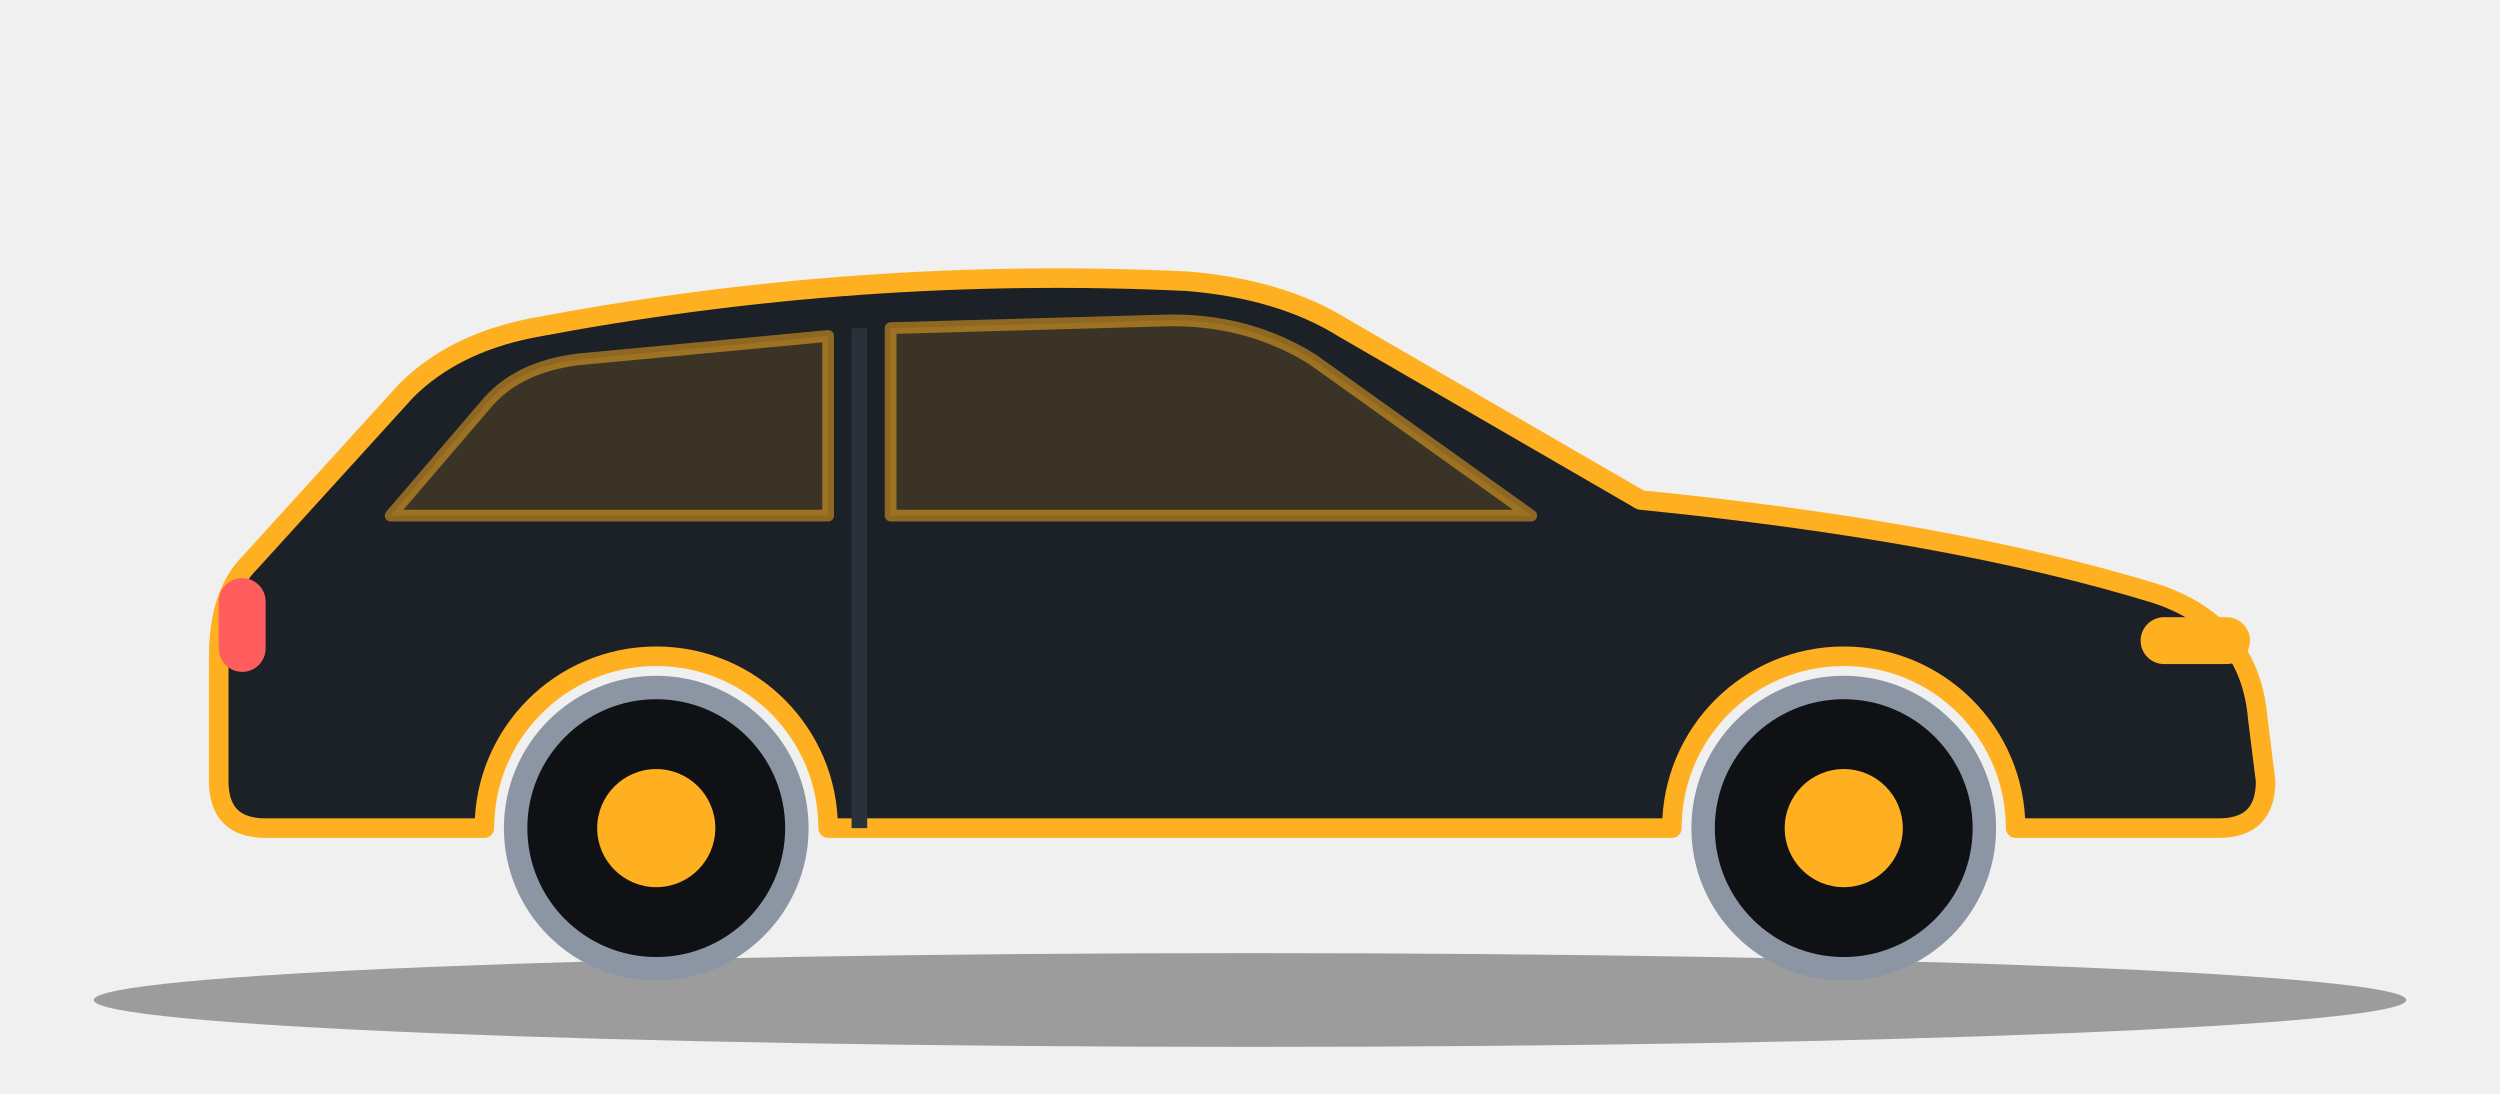
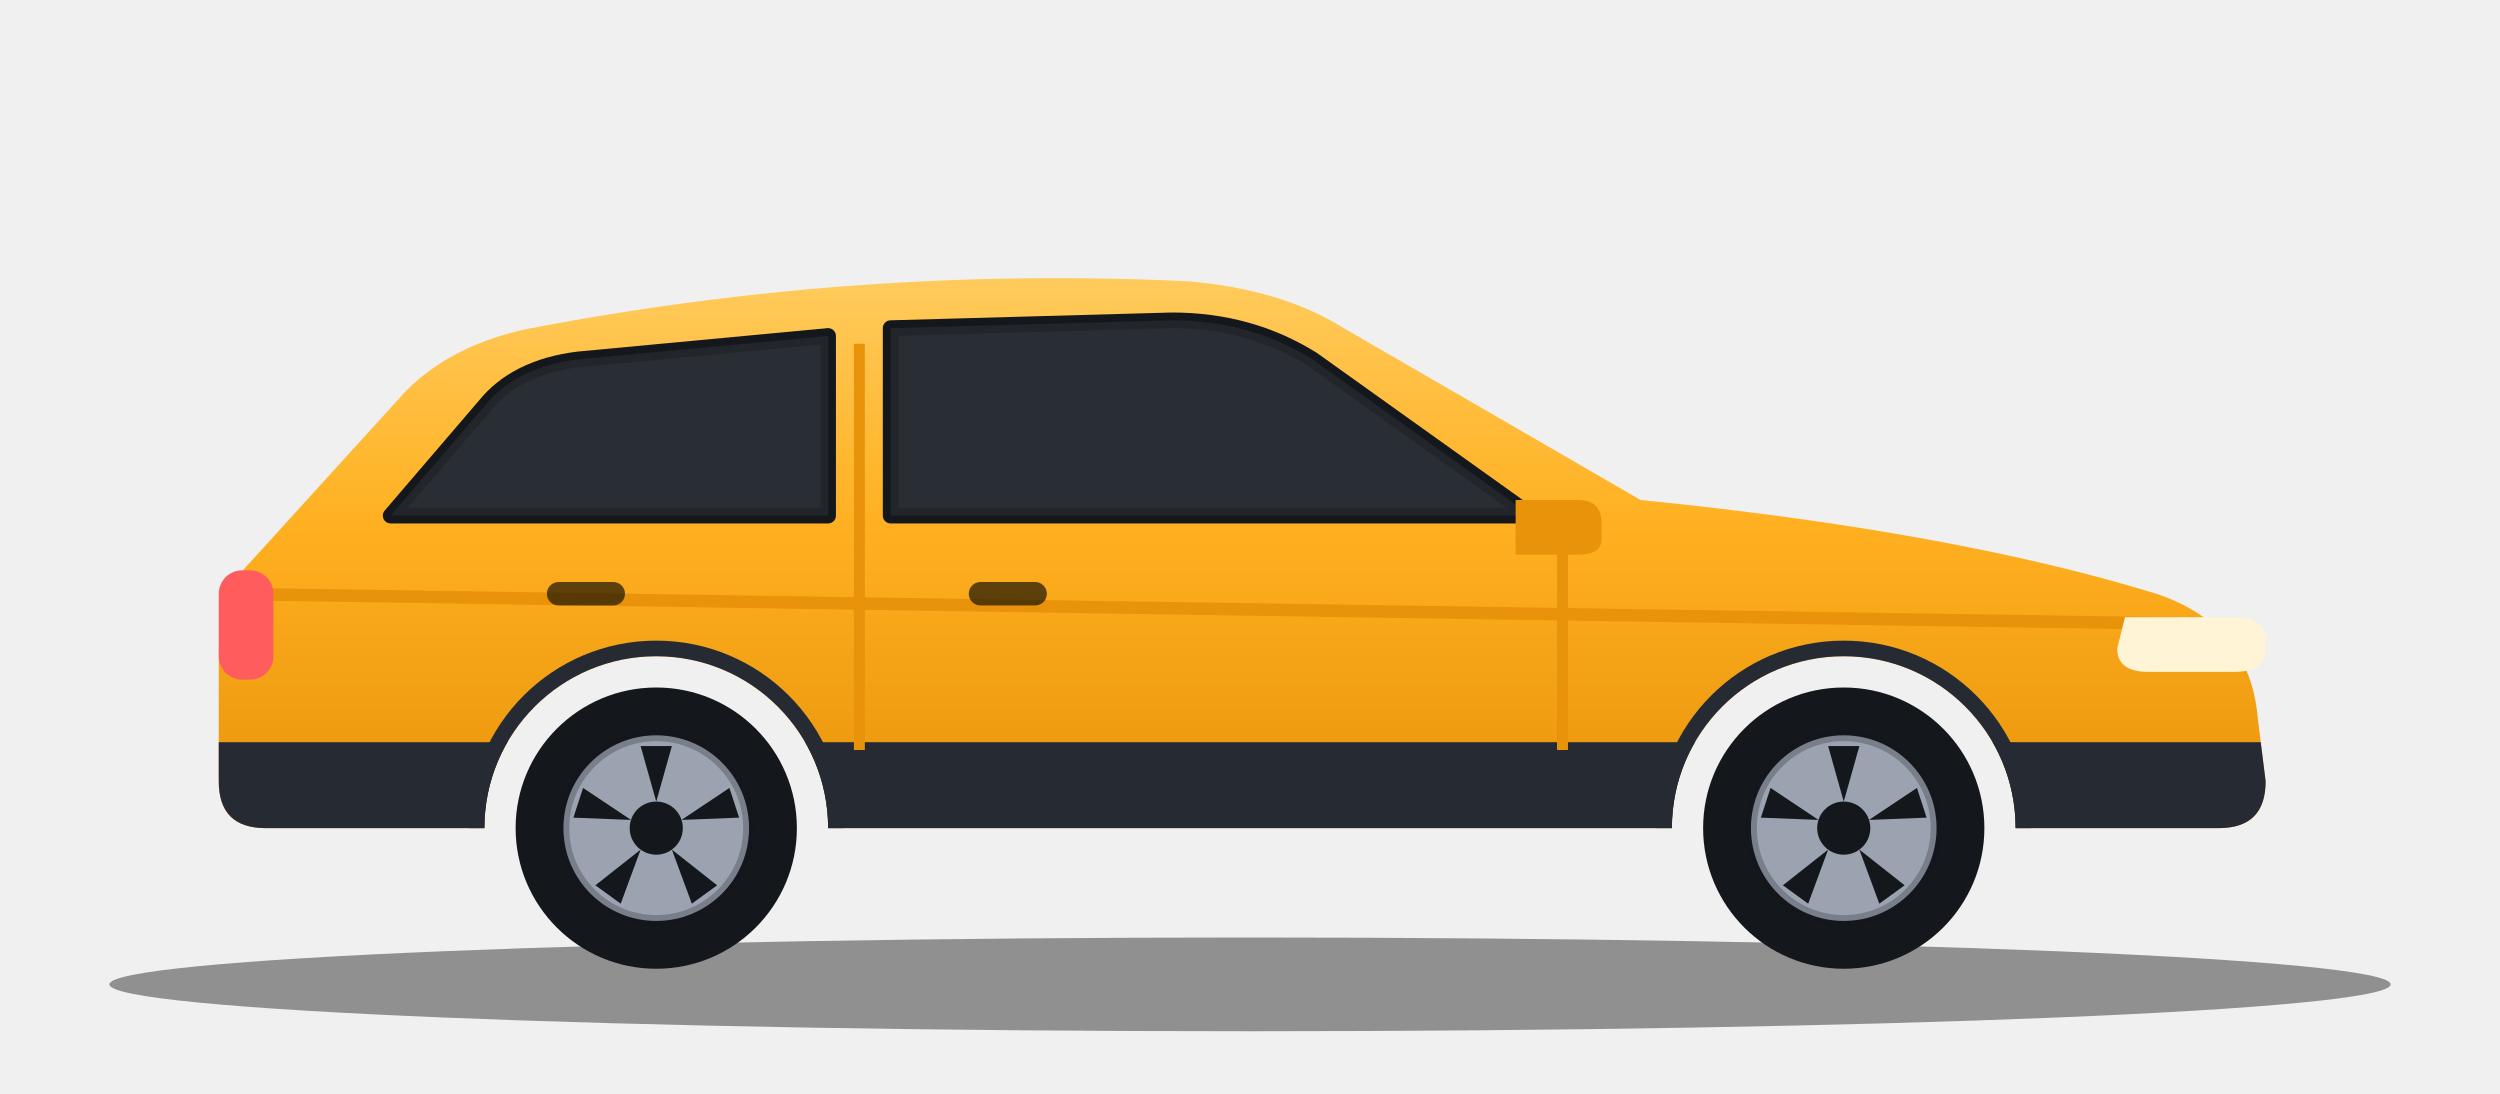
<svg xmlns="http://www.w3.org/2000/svg" viewBox="0 0 320 140" fill="none">
-   <ellipse cx="160" cy="128" rx="148" ry="6" fill="#000" opacity=".35" />
-   <path d="M34 106Q28 106 28 100L28 84Q28 76 32 72L52 50Q58 44 68 42Q110 34 152 36Q164 37 172 42L210 64Q250 68 276 76Q288 80 289 92L290 100Q290 106 284 106L258 106A22 22 0 0 0 214 106L106 106A22 22 0 0 0 62 106Z" fill="#1c2027" stroke="#ffb020" stroke-width="2.5" stroke-linejoin="round" />
-   <path d="M50 66L62 52Q66 47 74 46L106 43L106 66Z" fill="#ffb020" fill-opacity=".14" stroke="#ffb020" stroke-opacity=".5" stroke-width="1.5" stroke-linejoin="round" />
-   <path d="M114 42L150 41Q160 41 168 46L196 66L114 66Z" fill="#ffb020" fill-opacity=".14" stroke="#ffb020" stroke-opacity=".5" stroke-width="1.5" stroke-linejoin="round" />
-   <path d="M110 42v64" stroke="#2b313a" stroke-width="2" />
-   <rect x="274" y="79" width="14" height="6" rx="3" fill="#ffb020" />
-   <rect x="28" y="74" width="6" height="12" rx="3" fill="#ff5d5d" />
-   <circle cx="84" cy="106" r="18" fill="#0f1114" stroke="#8b95a3" stroke-width="3" />
-   <circle cx="84" cy="106" r="7.56" fill="#ffb020" />
-   <circle cx="236" cy="106" r="18" fill="#0f1114" stroke="#8b95a3" stroke-width="3" />
-   <circle cx="236" cy="106" r="7.56" fill="#ffb020" />
+   <ellipse cx="160" cy="126" rx="146" ry="6" fill="#000" opacity=".4" />
+   <defs>
+     <linearGradient id="c-paint" x1="0" y1="0" x2="0" y2="1">
+       <stop offset="0" stop-color="#ffcb5c" />
+       <stop offset=".45" stop-color="#ffb020" />
+       <stop offset="1" stop-color="#e8930a" />
+     </linearGradient>
+     <clipPath id="c-clip">
+       <path d="M34 106Q28 106 28 100L28 84Q28 76 32 72L52 50Q58 44 68 42Q110 34 152 36Q164 37 172 42L210 64Q250 68 276 76Q288 80 289 92L290 100Q290 106 284 106L258 106A22 22 0 0 0 214 106L106 106A22 22 0 0 0 62 106Z" />
+     </clipPath>
+   </defs>
+   <path d="M34 106Q28 106 28 100L28 84Q28 76 32 72L52 50Q58 44 68 42Q110 34 152 36Q164 37 172 42L210 64Q250 68 276 76Q288 80 289 92L290 100Q290 106 284 106L258 106A22 22 0 0 0 214 106L106 106A22 22 0 0 0 62 106Z" fill="url(#c-paint)" />
+   <g clip-path="url(#c-clip)">
+     <rect x="0" y="95" width="320" height="20" fill="#262b33" />
+     <circle cx="84" cy="106" r="24" fill="#262b33" />
+     <circle cx="236" cy="106" r="24" fill="#262b33" />
+     <path d="M28 76L290 80" stroke="#e8930a" stroke-width="1.6" />
+     <path d="M110 44v52" stroke="#e8930a" stroke-width="1.4" />
+     <path d="M200 66v30" stroke="#e8930a" stroke-width="1.4" />
+   </g>
+   <path d="M50 66L62 52Q66 47 74 46L106 43L106 66Z" fill="#1c2027" stroke="#14171c" stroke-width="2" stroke-linejoin="round" />
+   <path d="M114 42L150 41Q160 41 168 46L196 66L114 66Z" fill="#1c2027" stroke="#14171c" stroke-width="2" stroke-linejoin="round" />
+   <path d="M50 66L62 52Q66 47 74 46L106 43L106 66Z" fill="#fff" fill-opacity=".06" />
+   <path d="M114 42L150 41Q160 41 168 46L196 66L114 66Z" fill="#fff" fill-opacity=".06" />
+   <rect x="70" y="74.5" width="10" height="3" rx="1.5" fill="#1a1203" opacity=".7" />
+   <rect x="124" y="74.5" width="10" height="3" rx="1.5" fill="#1a1203" opacity=".7" />
+   <path d="M194 64h8q3 0 3 3v2q0 2-3 2h-8z" fill="#e8930a" />
+   <path d="M272 79h14q4 0 4 3v1q0 3-4 3h-11q-4 0-4-3z" fill="#fff4d6" />
+   <rect x="28" y="73" width="7" height="14" rx="3" fill="#ff5d5d" />
+   <g transform="translate(84 106)">
+     <circle r="18" fill="#14171c" />
+     <circle r="11.88" fill="#9aa3af" />
+     <g class="spin">
+       <path d="M0 -3.4L-2 -10.5h4z" transform="rotate(0)" fill="#14171c" />
+       <path d="M0 -3.4L-2 -10.5h4z" transform="rotate(72)" fill="#14171c" />
+       <path d="M0 -3.4L-2 -10.5h4z" transform="rotate(144)" fill="#14171c" />
+       <path d="M0 -3.4L-2 -10.5h4z" transform="rotate(216)" fill="#14171c" />
+       <path d="M0 -3.4L-2 -10.5h4z" transform="rotate(288)" fill="#14171c" />
+       <circle r="11.88" fill="none" stroke="#14171c" stroke-opacity=".25" stroke-width="1.5" />
+     </g>
+     <circle r="3.4" fill="#14171c" />
+   </g>
+   <g transform="translate(236 106)">
+     <circle r="18" fill="#14171c" />
+     <circle r="11.88" fill="#9aa3af" />
+     <g class="spin">
+       <path d="M0 -3.4L-2 -10.5h4z" transform="rotate(0)" fill="#14171c" />
+       <path d="M0 -3.4L-2 -10.5h4z" transform="rotate(72)" fill="#14171c" />
+       <path d="M0 -3.4L-2 -10.5h4z" transform="rotate(144)" fill="#14171c" />
+       <path d="M0 -3.4L-2 -10.5h4z" transform="rotate(216)" fill="#14171c" />
+       <path d="M0 -3.4L-2 -10.5h4z" transform="rotate(288)" fill="#14171c" />
+       <circle r="11.88" fill="none" stroke="#14171c" stroke-opacity=".25" stroke-width="1.5" />
+     </g>
+     <circle r="3.4" fill="#14171c" />
+   </g>
</svg>
